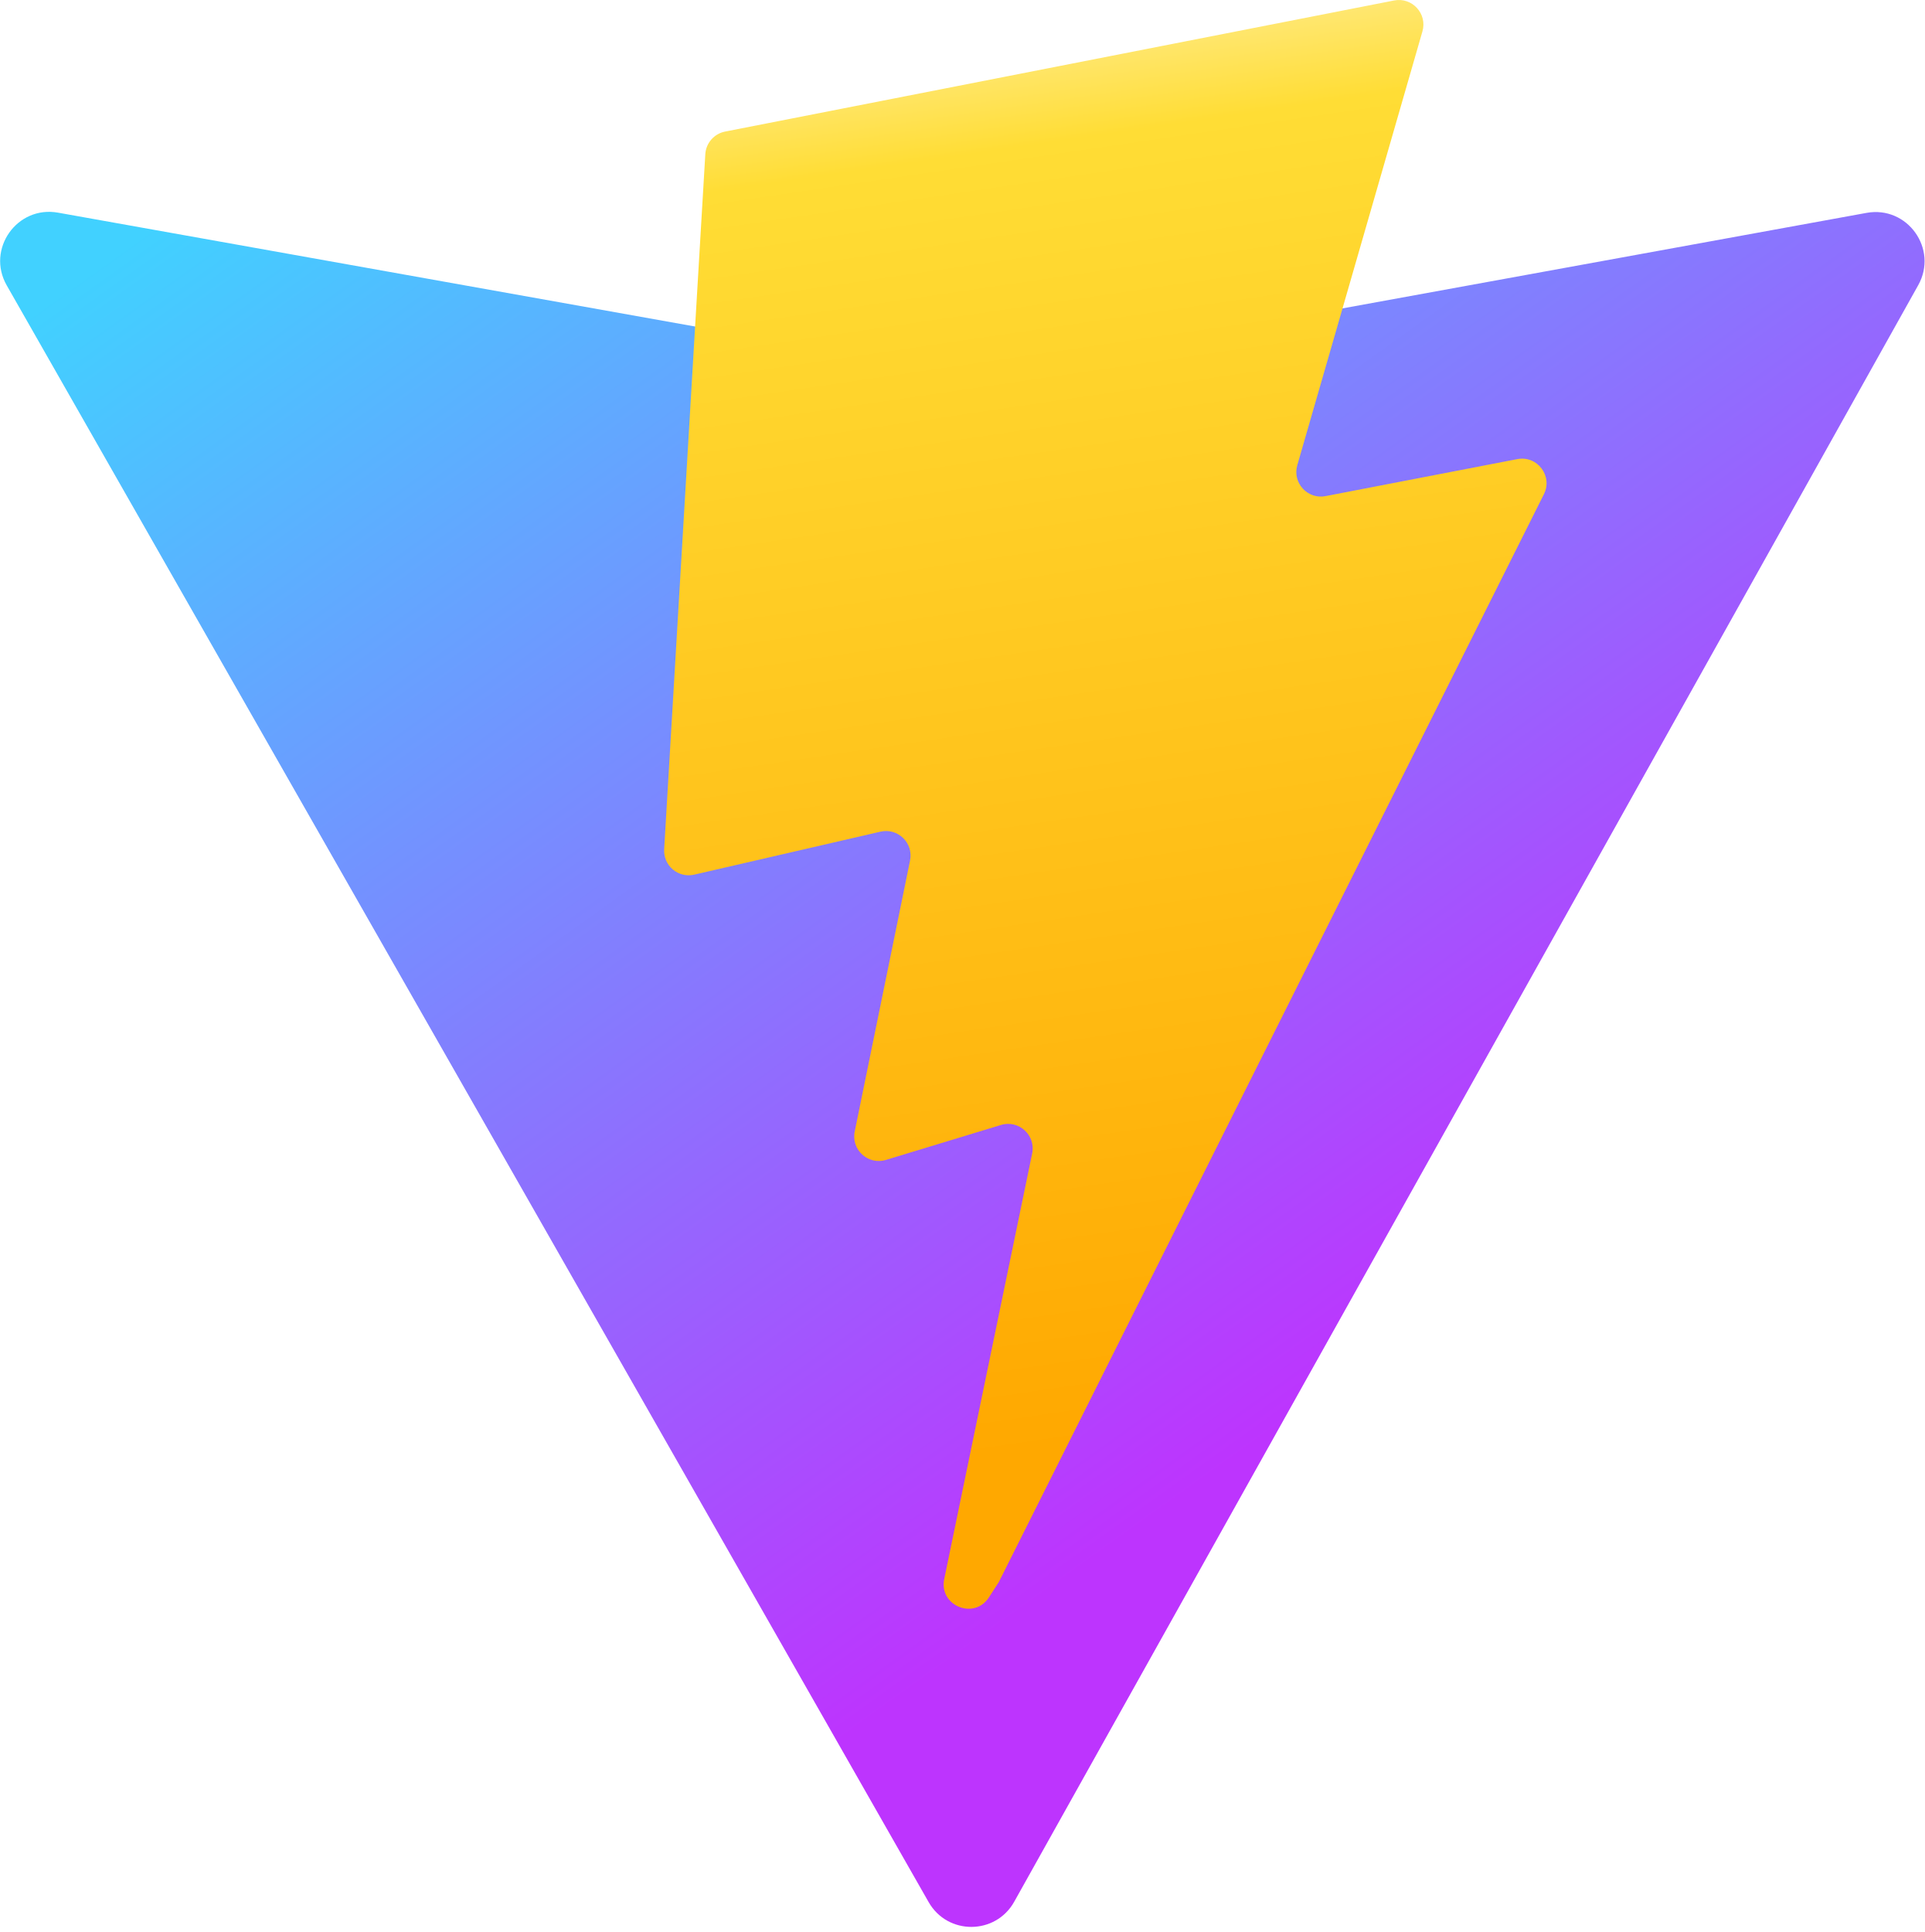
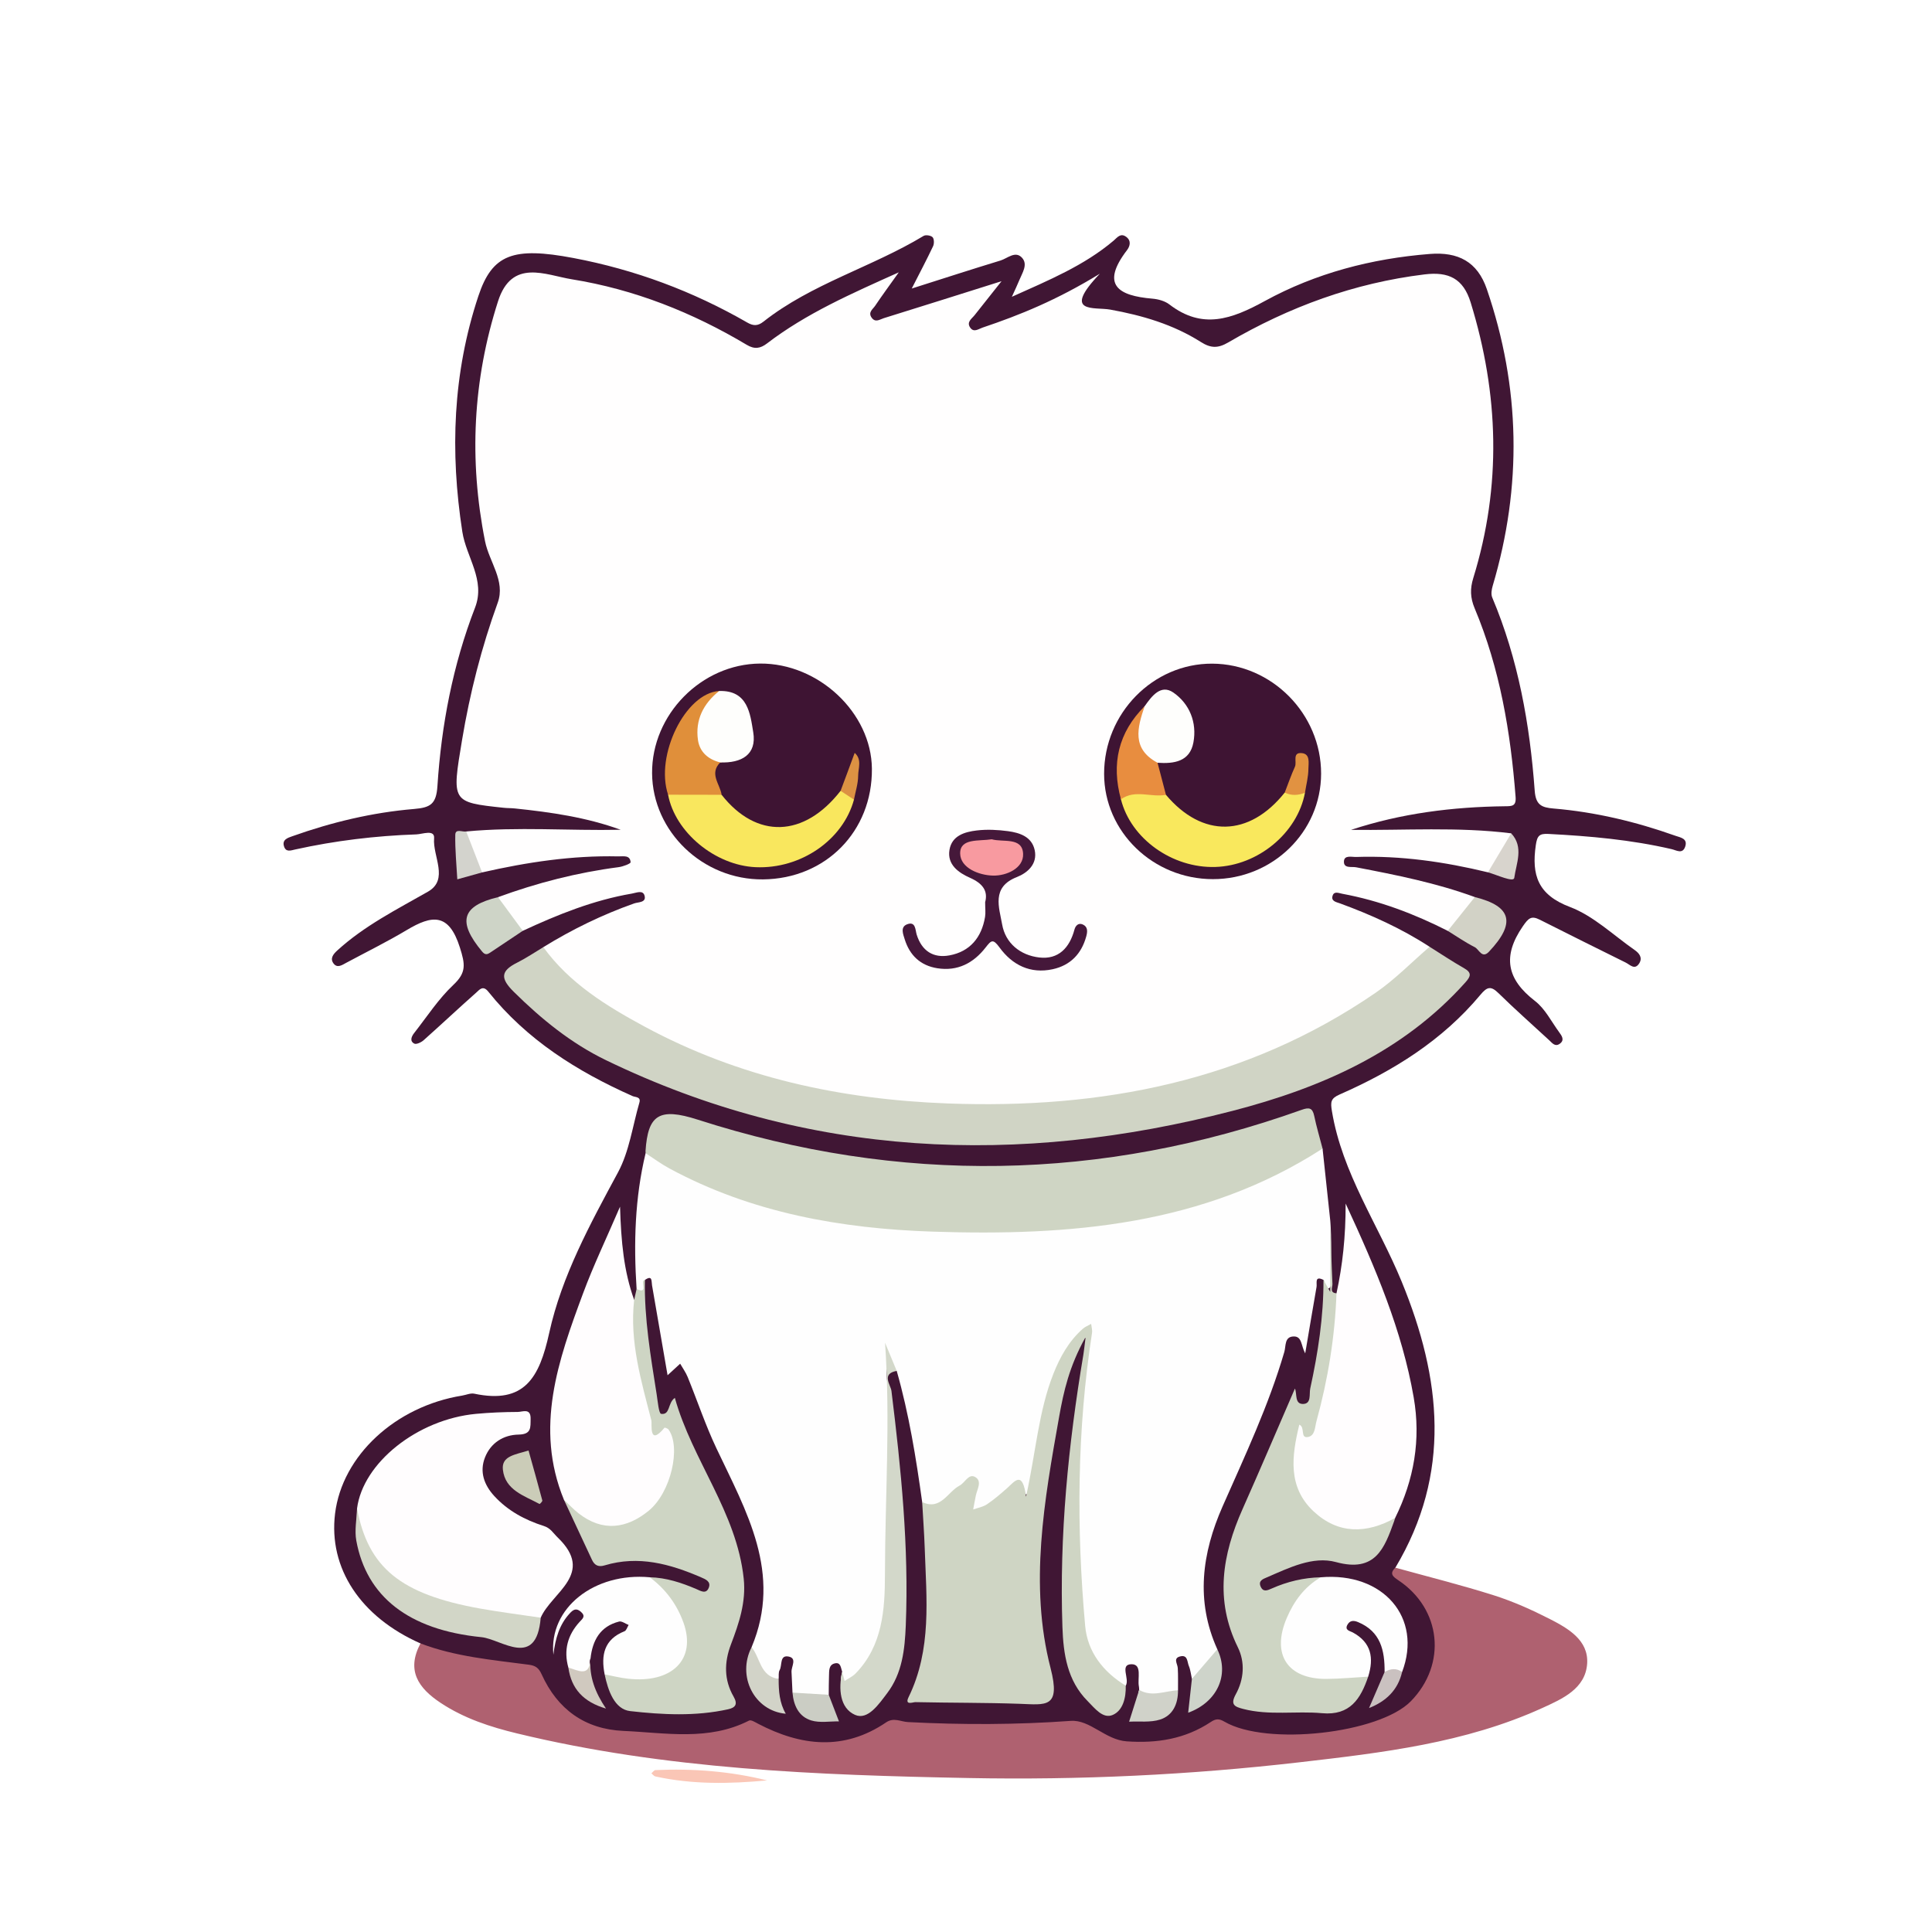
- <svg xmlns="http://www.w3.org/2000/svg" aria-hidden="true" role="img" class="iconify iconify--logos" width="31.88" height="32" preserveAspectRatio="xMidYMid meet" viewBox="0 0 256 257">
+ <svg xmlns="http://www.w3.org/2000/svg" width="2100" height="2100" viewBox="0 0 2100 2100">
  <defs>
-     <linearGradient id="IconifyId1813088fe1fbc01fb466" x1="-.828%" x2="57.636%" y1="7.652%" y2="78.411%">
-       <stop offset="0%" stop-color="#41D1FF" />
-       <stop offset="100%" stop-color="#BD34FE" />
-     </linearGradient>
-     <linearGradient id="IconifyId1813088fe1fbc01fb467" x1="43.376%" x2="50.316%" y1="2.242%" y2="89.03%">
-       <stop offset="0%" stop-color="#FFEA83" />
-       <stop offset="8.333%" stop-color="#FFDD35" />
-       <stop offset="100%" stop-color="#FFA800" />
-     </linearGradient>
+     <radialGradient id="radial-pattern-0" gradientUnits="userSpaceOnUse" cx="0" cy="0" fx="0" fy="0" r="1050" gradientTransform="matrix(1, 0, 0, 1, 1050, 1050)">
+       <stop offset="0" stop-color="rgb(100%, 100%, 100%)" stop-opacity="1" />
+       <stop offset="0.5" stop-color="rgb(100%, 100%, 100%)" stop-opacity="1" />
+       <stop offset="0.562" stop-color="rgb(100%, 100%, 100%)" stop-opacity="1" />
+       <stop offset="0.59" stop-color="rgb(99.989%, 99.873%, 99.942%)" stop-opacity="1" />
+       <stop offset="0.602" stop-color="rgb(99.976%, 99.678%, 99.854%)" stop-opacity="1" />
+       <stop offset="1" stop-color="rgb(99.969%, 99.608%, 99.823%)" stop-opacity="1" />
+     </radialGradient>
  </defs>
-   <path fill="url(#IconifyId1813088fe1fbc01fb466)" d="M255.153 37.938L134.897 252.976c-2.483 4.44-8.862 4.466-11.382.048L.875 37.958c-2.746-4.814 1.371-10.646 6.827-9.67l120.385 21.517a6.537 6.537 0 0 0 2.322-.004l117.867-21.483c5.438-.991 9.574 4.796 6.877 9.62Z" />
-   <path fill="url(#IconifyId1813088fe1fbc01fb467)" d="M185.432.063L96.44 17.501a3.268 3.268 0 0 0-2.634 3.014l-5.474 92.456a3.268 3.268 0 0 0 3.997 3.378l24.777-5.718c2.318-.535 4.413 1.507 3.936 3.838l-7.361 36.047c-.495 2.426 1.782 4.5 4.151 3.78l15.304-4.649c2.372-.72 4.652 1.36 4.15 3.788l-11.698 56.621c-.732 3.542 3.979 5.473 5.943 2.437l1.313-2.028l72.516-144.72c1.215-2.423-.88-5.186-3.54-4.672l-25.505 4.922c-2.396.462-4.435-1.77-3.759-4.114l16.646-57.705c.677-2.35-1.37-4.583-3.769-4.113Z" />
+   <path fill-rule="nonzero" fill="rgb(25.214%, 8.606%, 20.486%)" fill-opacity="1" d="M 457.051 1786.328 C 391.789 1757.5 356.895 1704.449 364.207 1645.172 C 371.965 1582.301 429.652 1528.719 502.238 1516.961 C 506.684 1516.238 511.41 1514.02 515.504 1514.879 C 570.277 1526.422 586.309 1497.398 596.969 1448.84 C 610.566 1386.91 641.469 1330.441 671.734 1274.32 C 684.039 1251.5 687.574 1223.949 694.98 1198.52 C 696.895 1191.949 690.633 1192.762 687.578 1191.398 C 627.266 1164.609 572.508 1130.109 530.734 1077.852 C 524.91 1070.57 521.098 1075.859 517.855 1078.73 C 498.523 1095.84 479.715 1113.539 460.434 1130.711 C 457.84 1133.02 452.512 1135.5 450.289 1134.352 C 444.949 1131.578 447.406 1126.398 450.219 1122.809 C 464.109 1105.09 476.574 1085.789 492.809 1070.512 C 507.121 1057.031 505.625 1048.102 499.875 1029.891 C 487.875 991.898 469.41 994.609 442.148 1010.91 C 420.801 1023.672 398.414 1034.691 376.473 1046.461 C 371.824 1048.949 366.469 1052.871 362.328 1046.961 C 358.582 1041.621 362.344 1037.012 366.57 1033.16 C 395.922 1006.352 430.953 988.711 465.164 969.199 C 488.289 956.012 470.199 930.762 471.836 911.238 C 472.676 901.219 459.105 906.73 452.508 906.949 C 408.215 908.469 364.309 913.762 320.992 923.32 C 316.016 924.422 310.824 926.602 308.715 919.961 C 306.387 912.66 312.77 910.719 317.527 909.02 C 360.469 893.73 404.668 883.129 450.012 879.328 C 467.812 877.828 474.191 874.16 475.473 854.41 C 479.777 788 492.211 722.879 516.371 660.43 C 527.961 630.469 506.801 605.59 502.539 578.059 C 489.059 491.012 492.133 405.621 519.957 321.82 C 535.039 276.398 557.688 268.039 623.191 280.43 C 690.191 293.102 753.156 316.551 812.188 350.559 C 818.75 354.34 823.621 354.512 829.824 349.621 C 882.293 308.27 947.477 290.52 1003.898 256.422 C 1006.219 255.02 1011.82 255.891 1013.672 257.828 C 1015.43 259.68 1015.52 264.879 1014.23 267.609 C 1007.301 282.262 999.707 296.59 991.027 313.621 C 1024.629 302.949 1055.961 292.762 1087.469 283.18 C 1095.121 280.859 1103.781 272.059 1111.07 280.371 C 1117.488 287.691 1111.121 296.648 1107.969 304.48 C 1105.859 309.711 1103.371 314.789 1099.852 322.609 C 1139.98 304.551 1178.34 288.781 1210.559 261.48 C 1214.281 258.328 1217.961 252.762 1224.25 257.52 C 1230.141 261.969 1227.922 268.09 1225.039 271.852 C 1196.172 309.59 1215.211 321.488 1252.59 324.629 C 1258.93 325.16 1266.141 327.129 1271.051 330.898 C 1307.02 358.539 1338.75 346.941 1374.84 327.172 C 1430.07 296.93 1490.871 281.012 1554.211 276.031 C 1584.84 273.609 1605.879 284.371 1616.109 314.23 C 1652.699 421.051 1654.609 528.5 1622.52 636.691 C 1621.328 640.691 1620.48 645.859 1621.988 649.422 C 1650.328 716.609 1662.879 787.352 1668.16 859.461 C 1669.289 874.949 1675.609 877.738 1688.66 878.828 C 1734.129 882.629 1778.23 893.211 1821.18 908.469 C 1826.391 910.328 1834.801 911.309 1831.711 920.328 C 1828.828 928.738 1822.121 924.172 1817.07 923 C 1772.961 912.75 1728.121 908.781 1683.031 906.449 C 1673.191 905.941 1670.84 908.398 1669.34 918.73 C 1664.609 951.301 1671.648 972.672 1706.449 985.84 C 1732.109 995.559 1753.57 1016.441 1776.738 1032.578 C 1781.629 1035.988 1785.738 1040.879 1781.75 1047.16 C 1776.859 1054.859 1771.719 1048.57 1767.09 1046.281 C 1735.93 1030.879 1704.82 1015.379 1673.781 999.73 C 1664.512 995.059 1661.48 997.789 1655.238 1006.859 C 1632.859 1039.352 1637.73 1064.359 1668.488 1088.039 C 1679.449 1096.469 1686.238 1110.359 1694.711 1121.922 C 1697.57 1125.828 1701.078 1130.57 1695.25 1134.621 C 1690.23 1138.109 1687.121 1133.648 1683.82 1130.602 C 1665.469 1113.621 1646.68 1097.09 1628.859 1079.578 C 1620.551 1071.43 1616.48 1072.488 1609.16 1081.281 C 1567.828 1130.891 1514.449 1164.059 1456.078 1189.68 C 1446.32 1193.969 1446.129 1197.91 1447.73 1207.672 C 1458.84 1275.328 1498.199 1331.34 1523.539 1393.039 C 1566.852 1498.488 1577.84 1601.609 1516.719 1703.988 C 1515.781 1708.988 1518.898 1711.539 1522.609 1713.66 C 1534.641 1720.539 1543.191 1730.91 1551.18 1741.898 C 1573.66 1772.801 1566.32 1821.648 1541.461 1848.961 C 1518.34 1874.34 1490.648 1887.059 1455.801 1887.699 C 1433.738 1888.102 1411.602 1889.879 1389.488 1889.309 C 1370.23 1888.809 1350.879 1887.262 1333.059 1878.98 C 1325.391 1875.41 1319.461 1876.91 1312.41 1880.77 C 1276.129 1900.609 1238.16 1905.102 1198.539 1891.879 C 1195.801 1890.969 1192.75 1890.25 1190.691 1888.461 C 1170.891 1871.301 1147.949 1877.68 1125.32 1878.641 C 1085.602 1880.328 1045.789 1881.27 1006.078 1878 C 995.461 1877.129 984.758 1877.672 974.195 1875.75 C 969.484 1874.891 965.469 1877.699 961.645 1880.059 C 919.824 1905.93 876.723 1904.031 833.586 1884.66 C 821.906 1879.422 811.812 1876.672 800.059 1882.879 C 790.383 1887.988 779.203 1888.219 768.82 1888.648 C 733.219 1890.102 697.57 1891.109 662.102 1885.191 C 627.254 1879.359 603.578 1858.379 586.867 1829.238 C 580.883 1818.801 573.719 1814.359 562.957 1813.422 C 535.969 1811.059 509.348 1806.398 482.941 1800.512 C 473.062 1798.309 462.547 1796.762 457.051 1786.328 " />
+   <path fill-rule="nonzero" fill="rgb(68.759%, 38.231%, 43.993%)" fill-opacity="1" d="M 457.051 1786.328 C 494.949 1800.762 535.043 1804.23 574.738 1809.461 C 582.188 1810.441 585.629 1813.039 588.781 1820 C 606.023 1858.051 635.863 1879.578 677.691 1881.43 C 723.516 1883.441 770.188 1892.648 814.211 1870.18 C 816.352 1869.078 820.891 1872 824.012 1873.629 C 870.707 1898 917.258 1903.328 963.215 1872.129 C 971.523 1866.488 979.031 1871.41 986.867 1871.82 C 1045.898 1874.891 1104.77 1874.781 1163.871 1870.52 C 1184.77 1869.012 1201.398 1891.121 1224.602 1892.762 C 1257.629 1895.09 1288.25 1890.18 1315.988 1871.781 C 1321.57 1868.07 1324.98 1867.91 1330.98 1871.41 C 1376.641 1898.059 1499.281 1884.27 1533.57 1849.129 C 1572.91 1808.828 1566.77 1748.789 1519.879 1717.641 C 1513.762 1713.578 1510.07 1710.352 1516.719 1703.988 C 1552.469 1713.898 1588.52 1722.859 1623.852 1734.078 C 1644.801 1740.738 1665.172 1749.871 1684.781 1759.898 C 1704.621 1770.039 1726.648 1782.891 1725.191 1807.93 C 1723.578 1835.52 1698.199 1846.621 1676.301 1856.578 C 1592.609 1894.66 1502.328 1905.172 1412.512 1915.531 C 1293.23 1929.289 1173.211 1934.961 1053.262 1932.648 C 888.363 1929.461 723.414 1923.262 561.949 1884.129 C 532.859 1877.09 504.473 1867.852 479.031 1851 C 454.648 1834.859 441.426 1815.699 457.051 1786.328 " />
+   <path fill-rule="nonzero" fill="rgb(97.855%, 77.78%, 71.336%)" fill-opacity="1" d="M 833.805 1935.219 C 793.105 1939.039 752.527 1939.781 712.348 1930.91 C 710.738 1930.559 709.465 1928.68 708.035 1927.52 C 709.504 1926.301 710.93 1924.078 712.449 1924.012 C 753.34 1922.18 793.82 1925.301 833.805 1935.219 " />
+   <path fill-rule="nonzero" fill="rgb(99.916%, 99.466%, 99.512%)" fill-opacity="1" d="M 1617.32 948.172 C 1570.238 936.75 1522.621 929.891 1474.059 931.48 C 1469.27 931.629 1461.199 929.211 1460.809 936.172 C 1460.352 944.301 1469.109 941.75 1474.039 942.699 C 1517.672 951.07 1561.199 959.73 1603.07 975.078 C 1604.609 977.41 1604.301 979.988 1602.961 981.98 C 1596.641 991.391 1589.922 1000.512 1582.309 1008.922 C 1580.121 1011.328 1577.219 1012.949 1573.641 1011.789 C 1537.238 993.32 1499.398 978.969 1459.121 971.512 C 1455.039 970.762 1450.281 968.379 1448.531 973.469 C 1446.398 979.68 1452.762 980.559 1456.551 981.949 C 1490.57 994.43 1523.441 1009.25 1553.891 1029.102 C 1555.379 1033.73 1552.891 1036.75 1549.93 1039.898 C 1523.281 1068.301 1491.809 1090.449 1458.488 1110.078 C 1374.82 1159.398 1283.352 1185.559 1187.949 1198.711 C 1141.711 1205.078 1094.988 1208.559 1048.219 1206.699 C 960.254 1203.211 873.531 1191.539 790.137 1161.84 C 727.145 1139.398 668.102 1109.422 616.566 1066.078 C 608.086 1058.941 600.438 1050.871 592.988 1042.66 C 589.578 1038.898 586.836 1034.73 590.574 1029.52 C 621.871 1010.219 654.723 994.191 689.441 981.941 C 693.711 980.43 702.566 981.191 700.66 973.738 C 698.945 967.02 691.902 970.422 686.828 971.289 C 645.129 978.43 606.324 994.051 568.238 1011.762 C 554.027 1003.422 543.961 992.031 541.312 975.18 C 583.848 959.578 627.465 948.41 672.441 942.559 C 677.148 941.941 685.531 938.77 685.434 937.219 C 684.914 929.031 677.305 930.98 672.082 930.859 C 621.926 929.711 572.746 937.191 524.012 948.281 C 510.73 939.809 501.293 915.461 506.754 903.77 C 562.578 898.48 618.488 903.09 674.605 901.91 C 637.387 888.34 598.695 882.828 559.719 878.762 C 555.641 878.328 551.508 878.461 547.434 878.02 C 490.598 871.93 490.973 871.98 502.246 804.27 C 510.73 753.34 523.375 703.699 541.016 655.078 C 549.613 631.379 531.684 610.699 527.227 588.32 C 509.637 499.98 513.902 413.238 541.324 327.52 C 556.312 280.66 592.949 298.969 621.559 303.578 C 689.332 314.488 752.645 339.57 811.668 374.809 C 820.172 379.891 826.449 378.859 833.758 373.27 C 876.43 340.621 925.191 319.281 976.941 296.02 C 966.992 310.012 958.828 321.059 951.18 332.461 C 948.742 336.09 943.32 339.379 947.379 345.199 C 951.492 351.09 956.371 347.16 960.586 345.852 C 1001.699 333.102 1042.738 320.102 1088.629 305.648 C 1077.07 320.238 1068.23 331.422 1059.359 342.57 C 1056.172 346.57 1050.34 350.02 1054.578 356.121 C 1058.52 361.77 1063.57 357.578 1067.898 356.121 C 1108.691 342.379 1148.48 326.289 1195.5 297.512 C 1153.461 341.488 1189.75 333.449 1206.75 336.52 C 1241.621 342.801 1275.238 352.672 1305.27 371.73 C 1316.121 378.629 1323.949 378.691 1335.012 372.23 C 1401.199 333.559 1471.828 307.621 1548.422 298.262 C 1574.512 295.07 1590.5 302.691 1598.512 328.66 C 1629.262 428.352 1632.309 528.16 1601.391 628.301 C 1597.828 639.82 1598.051 649.68 1602.879 661.191 C 1630.391 726.73 1641.961 795.859 1647.391 866.32 C 1648.172 876.488 1643.281 876.27 1635.988 876.359 C 1579.07 877.039 1523.07 884.012 1468.531 902.02 C 1526.672 902.719 1584.781 898.551 1642.609 905.801 C 1643.23 921.539 1629.449 944.621 1617.32 948.172 " />
+   <path fill-rule="nonzero" fill="rgb(99.529%, 99.608%, 99.535%)" fill-opacity="1" d="M 1438.57 1391.211 C 1428.602 1386.238 1431.738 1394.801 1431.039 1398.77 C 1426.961 1422.012 1423.09 1445.27 1418.711 1471.059 C 1414.039 1462.559 1415.391 1452.551 1406.25 1452.672 C 1395.961 1452.809 1397.891 1463.039 1396 1469.488 C 1379.012 1527.609 1353.27 1582.191 1328.91 1637.379 C 1306.52 1688.129 1299.352 1739.988 1323.18 1792.711 C 1321.52 1803.621 1316.57 1812.789 1308.41 1820.18 C 1304.801 1823.441 1301.262 1827.25 1295.551 1824.84 C 1294.488 1820.121 1294.051 1815.141 1292.199 1810.762 C 1290.398 1806.512 1291.121 1798.609 1283.199 1800.352 C 1274.691 1802.219 1279.891 1808.301 1280.18 1813.051 C 1280.68 1821.109 1280.398 1829.211 1280.449 1837.289 C 1269.73 1849.59 1255.371 1844.898 1242.238 1845.012 C 1238.578 1845.039 1236.191 1841.262 1238.23 1836.852 C 1238.141 1835.621 1238.199 1834.371 1237.949 1833.191 C 1236.129 1824.43 1241.859 1808.789 1229.82 1808.949 C 1216.73 1809.109 1228.148 1824.73 1223.648 1832.301 C 1217.219 1835.309 1212.621 1831.641 1208.18 1827.91 C 1186.672 1809.852 1174.531 1786.41 1172.012 1758.828 C 1166.07 1693.719 1168.43 1628.379 1170.102 1563.199 C 1170.891 1532.398 1174.43 1501.352 1181.109 1470.969 C 1181.289 1470.172 1181.641 1469.359 1181.602 1468.559 C 1181.328 1463.41 1184.34 1456.02 1179.16 1453.809 C 1173.52 1451.41 1170.949 1458.609 1167.922 1462.781 C 1149.051 1488.73 1141.461 1518.871 1135.379 1549.609 C 1131.559 1568.922 1128.199 1588.301 1125.27 1607.75 C 1124.711 1611.461 1123.66 1615.02 1122.148 1618.34 C 1119.738 1623.609 1115.48 1626.551 1110.52 1622.02 C 1104.32 1616.359 1100.41 1619.68 1096 1623.988 C 1088.34 1631.48 1080.031 1638.109 1070.379 1642.898 C 1065.809 1645.172 1061.02 1646.891 1056.461 1643.391 C 1051.852 1639.852 1052.551 1634.77 1053.539 1629.801 C 1053.781 1628.59 1054.141 1627.422 1054.398 1626.219 C 1055.18 1622.77 1058.148 1618.48 1054.461 1616.051 C 1050.57 1613.48 1048.121 1618.25 1045.41 1620.41 C 1037.711 1626.559 1030.031 1632.711 1021.48 1637.648 C 1013.52 1642.262 1006.66 1642.309 1002.359 1632.68 C 995.711 1584.66 988.004 1536.852 974.699 1490.129 C 971.555 1487.578 967.676 1485.789 966.066 1481.699 C 961.738 1490.871 964.633 1500.352 965.207 1509.57 C 965.816 1519.328 965.473 1529.262 967.531 1538.852 C 971.031 1555.141 968.316 1571.379 968.125 1587.66 C 967.707 1623.281 968.004 1658.91 967.988 1694.531 C 967.977 1717.871 966.195 1741.102 962.711 1764.129 C 959.586 1784.762 950.848 1803.148 937.453 1819.219 C 935.355 1821.738 932.996 1824.031 930.473 1826.129 C 926.59 1829.352 921.855 1832.781 917.188 1830.25 C 911.977 1827.43 914.648 1821.719 915.434 1817.09 C 913.844 1812.871 913.973 1806.18 906.977 1808.129 C 900.695 1809.879 901.297 1816.25 901.094 1821.422 C 900.82 1828.32 900.883 1835.238 900.801 1842.16 C 887.375 1846.27 874.059 1848.539 861.402 1839.801 C 861.043 1832.262 860.652 1824.73 860.34 1817.191 C 860.098 1811.379 866.523 1802.59 857.383 1800.648 C 847.141 1798.469 850.422 1810.109 847.41 1815.359 C 845.953 1817.898 846.652 1821.68 846.375 1824.891 C 834.668 1829.012 819.086 1816.109 817.965 1801.039 C 817.699 1797.48 818.48 1793.852 816.949 1790.41 C 850.719 1709.969 811.117 1642.77 778.586 1573.949 C 766.754 1548.93 757.949 1522.48 747.488 1496.801 C 745.41 1491.691 742.066 1487.102 739.309 1482.281 C 735.367 1485.898 731.426 1489.512 725.621 1494.84 C 719.883 1461.699 714.262 1429.422 708.738 1397.129 C 707.949 1392.52 709.387 1385.559 700.984 1391.25 C 699.461 1394.281 700.285 1397.531 700.094 1400.68 C 699.93 1403.422 700.461 1406.77 696.48 1407.012 C 692.465 1407.238 693.047 1403.379 691.953 1401.059 C 688.672 1351.422 690.039 1302.102 701.746 1253.449 C 706.637 1250.828 710.488 1253.789 714.273 1256.039 C 779.168 1294.719 850.461 1313.398 924.398 1324.73 C 987.082 1334.328 1050.129 1336.07 1113.16 1333.641 C 1180 1331.059 1245.781 1320.031 1310.211 1301.148 C 1350.641 1289.301 1389.031 1273.531 1424.18 1250.16 C 1428.219 1247.469 1432.52 1244.359 1437.57 1248.449 C 1440.352 1274.469 1443.129 1300.488 1445.91 1326.512 C 1447.762 1347.809 1446.25 1369.148 1446.672 1390.469 C 1446.75 1394.43 1447.801 1400.398 1442.711 1400.719 C 1436.43 1401.109 1440.949 1394.09 1438.57 1391.211 " />
+   <path fill-rule="nonzero" fill="rgb(81.422%, 82.965%, 77.19%)" fill-opacity="1" d="M 590.574 1029.52 C 619.004 1068.809 659.223 1093.488 700.629 1115.852 C 803.281 1171.281 914.145 1195.059 1030.051 1199.41 C 1197.199 1205.672 1354.809 1175.449 1495.129 1079.16 C 1516.23 1064.68 1534.379 1045.891 1553.891 1029.102 C 1566.328 1036.891 1578.551 1045.07 1591.289 1052.328 C 1599.961 1057.281 1598.762 1061.191 1592.828 1067.809 C 1524.719 1143.949 1435.191 1182.719 1339.66 1207.48 C 1106.781 1267.859 878.543 1258.762 658.777 1152.422 C 620.84 1134.07 588.594 1107.809 558.555 1078.16 C 543.641 1063.449 544.059 1055.371 562.211 1046.301 C 572.012 1041.398 581.141 1035.16 590.574 1029.52 " />
+   <path fill-rule="nonzero" fill="rgb(81.352%, 83.507%, 77.026%)" fill-opacity="1" d="M 1437.57 1248.449 C 1307.941 1332.141 1162.262 1343.57 1014.289 1338.75 C 914.691 1335.512 816.98 1318.398 727.555 1270.012 C 718.59 1265.16 710.332 1259 701.746 1253.449 C 701.715 1252.641 701.605 1251.82 701.66 1251.012 C 704.316 1212.199 715.945 1203.34 758.504 1217.039 C 977.703 1287.59 1197.301 1284.059 1414.84 1206.34 C 1422.738 1203.52 1426.621 1203.949 1428.488 1212.922 C 1430.98 1224.871 1434.5 1236.609 1437.57 1248.449 " />
+   <path fill-rule="nonzero" fill="rgb(81.352%, 83.507%, 77.026%)" fill-opacity="1" d="M 1002.359 1632.68 C 1022.691 1642.16 1029.949 1621.551 1043.121 1614.699 C 1048.922 1611.691 1052.859 1601.371 1059.988 1605.449 C 1067.828 1609.93 1062.121 1618.691 1060.672 1625.641 C 1059.621 1630.66 1058.75 1635.719 1057.809 1640.75 C 1062.859 1638.93 1068.512 1638 1072.82 1635.09 C 1080.59 1629.852 1087.789 1623.68 1094.801 1617.422 C 1103.09 1610.02 1111.539 1597.84 1115.25 1626.871 C 1125.969 1578.219 1128.84 1534.219 1144.961 1493.34 C 1152.25 1474.859 1161.828 1457.73 1176.93 1444.352 C 1179.512 1442.059 1182.961 1440.77 1186.012 1439.02 C 1186.371 1442.289 1187.461 1445.66 1186.98 1448.801 C 1170.621 1554.68 1169.969 1661.02 1179.539 1767.41 C 1182.09 1795.699 1199.16 1817.301 1223.648 1832.301 C 1223.988 1845.281 1220.648 1859.289 1209.461 1864.078 C 1198.801 1868.641 1189.898 1856.75 1182.23 1849.031 C 1160.02 1826.719 1155.82 1797.859 1154.809 1768.449 C 1151.371 1668.91 1161.172 1570.328 1177.602 1472.281 C 1178.199 1468.691 1178.539 1465.059 1180.051 1453.199 C 1162.191 1485.16 1156.109 1512.59 1151.219 1540.059 C 1135.102 1630.68 1118.57 1722.871 1141.898 1813.07 C 1153.309 1857.199 1136.629 1852.949 1108.211 1851.961 C 1070.48 1850.648 1032.699 1850.969 994.945 1850.141 C 992.59 1850.078 982.977 1854.148 987.602 1844.691 C 1012.961 1792.828 1006.988 1737.691 1005.141 1682.98 C 1004.57 1666.199 1003.301 1649.449 1002.359 1632.68 " />
+   <path fill-rule="nonzero" fill="rgb(99.881%, 99.393%, 99.731%)" fill-opacity="1" d="M 388.09 1639.648 C 394.492 1590.051 453.695 1542.762 517.379 1536.801 C 532.473 1535.391 547.68 1534.781 562.84 1534.719 C 568.035 1534.699 577.012 1530.121 576.75 1542.25 C 576.551 1551.5 577.863 1559.102 563.637 1559.34 C 547.301 1559.621 533.398 1568.262 527.145 1584.199 C 521.023 1599.809 526.227 1614.078 537.215 1626.07 C 551.961 1642.16 570.664 1652.211 591.145 1658.691 C 598.48 1661.012 601.359 1666.512 606.195 1671.172 C 647.234 1710.691 599.777 1730.672 587.73 1758.359 C 584.961 1761.391 581.422 1761.809 577.582 1761.5 C 529.914 1757.66 483.094 1749.91 440.188 1727.449 C 417.559 1715.602 398.965 1699.102 390.926 1673.5 C 387.453 1662.449 387.848 1651.031 388.09 1639.648 " />
+   <path fill-rule="nonzero" fill="rgb(80.934%, 83.583%, 77%)" fill-opacity="1" d="M 1438.57 1391.211 C 1439.891 1393.551 1441.199 1395.891 1445.91 1404.27 C 1445.91 1374.289 1445.91 1350.398 1445.91 1326.512 C 1446.648 1349.551 1447.23 1372.59 1448.328 1395.609 C 1448.488 1399.059 1444.84 1405.23 1452.711 1405.738 C 1459.551 1409.641 1458.281 1416.352 1457.75 1422.219 C 1453.961 1464.262 1447.949 1505.93 1436.359 1546.648 C 1433.559 1556.488 1430.898 1566 1417.941 1566.012 C 1414.672 1566.012 1414.25 1568.469 1413.719 1571 C 1405.898 1608.34 1421.328 1650.898 1473.16 1656.531 C 1482.75 1657.578 1491.75 1654.488 1500.531 1650.738 C 1505.641 1648.559 1510.91 1644.98 1516.48 1649.922 C 1516.121 1651.078 1515.82 1652.238 1515.41 1653.371 C 1504.809 1682.852 1495.148 1709.648 1452.211 1697.93 C 1427.059 1691.059 1400.969 1704.238 1376.809 1714.629 C 1372.879 1716.32 1367.59 1718.129 1370.172 1724.309 C 1372.922 1730.859 1377.52 1728.77 1382.371 1726.621 C 1399.309 1719.109 1417.039 1714.852 1435.621 1714.449 C 1437.09 1720.102 1432.828 1722.309 1429.41 1725.238 C 1413.961 1738.488 1404.051 1755.172 1399.719 1775.012 C 1394.281 1799.922 1407.012 1817.512 1432.328 1819.23 C 1445.359 1820.121 1458.539 1820.648 1471.59 1818.281 C 1477.328 1817.238 1483.129 1816.691 1487.148 1822.449 C 1479.012 1846.441 1467.48 1864.961 1437.07 1862.172 C 1408.609 1859.559 1379.66 1864.91 1351.34 1857.551 C 1342.109 1855.148 1336.93 1853.078 1343.262 1841.551 C 1352.09 1825.469 1353.578 1806.988 1345.461 1790.48 C 1320.25 1739.172 1328.57 1689.781 1350.609 1640.289 C 1369.961 1596.809 1388.57 1553 1407.52 1509.32 C 1410.039 1514.91 1406.988 1526.078 1416.238 1526.039 C 1425.75 1525.988 1422.852 1515.328 1424.18 1509.219 C 1432.648 1470.352 1438.699 1431.148 1438.57 1391.211 " />
+   <path fill-rule="nonzero" fill="rgb(80.934%, 83.583%, 77%)" fill-opacity="1" d="M 691.953 1401.059 C 705.727 1407.699 694.746 1391.551 700.984 1391.25 C 700.191 1433.238 707.281 1474.43 713.781 1515.672 C 714.957 1523.121 716.051 1536.441 718.621 1536.801 C 728.734 1538.219 725.555 1525.039 733.531 1519.391 C 752.527 1587.449 800.719 1643.578 808.383 1715.852 C 811.09 1741.398 803.25 1764.43 794.52 1787.379 C 787.078 1806.949 786.906 1825.922 797.387 1844.141 C 802.211 1852.531 799.328 1856.16 791.375 1857.922 C 756.078 1865.73 720.059 1863.859 684.973 1859.891 C 667.902 1857.961 660.84 1837.441 657.219 1819.969 C 663.406 1814.41 670.641 1817.051 677.18 1818.23 C 686.199 1819.871 695.18 1819.98 704.133 1819.352 C 731.465 1817.449 746.184 1796.879 738.801 1770.352 C 734.23 1753.922 725.766 1739.469 713.238 1727.539 C 709.578 1724.051 704.164 1721.129 706.242 1714.422 C 724.117 1714.84 740.68 1720.301 756.93 1727.25 C 761.43 1729.172 767.512 1733.211 770.418 1725.781 C 773.078 1718.969 766.738 1716.52 761.977 1714.461 C 728.355 1699.941 694.023 1690.398 657.25 1701.488 C 650.582 1703.512 646.305 1701.59 643.449 1695.449 C 633.324 1673.691 623.148 1651.961 612.988 1630.219 C 619.109 1626.352 623.289 1630.211 626.621 1634.352 C 653.422 1667.609 701.691 1650.391 718.363 1617.719 C 725.473 1603.781 726.562 1588.738 725.203 1573.398 C 724.719 1567.949 722.773 1564.23 716.531 1563.488 C 709.023 1562.621 705.445 1557.23 703.598 1550.43 C 694.371 1516.488 685.441 1482.48 683.664 1447.109 C 683.316 1440.148 680.824 1433.48 681.441 1426.41 C 681.945 1420.602 682.027 1414.691 689.316 1412.898 C 690.195 1408.949 691.074 1405.012 691.953 1401.059 " />
+   <path fill-rule="nonzero" fill="rgb(99.881%, 99.393%, 99.731%)" fill-opacity="1" d="M 1516.48 1649.922 C 1485.379 1667.289 1454.59 1667.75 1427.91 1642.891 C 1399.488 1616.41 1403.98 1582.648 1412.289 1548.531 C 1418.941 1551.359 1413.012 1563.48 1421.551 1561.988 C 1429.59 1560.602 1429.141 1551.309 1430.941 1544.801 C 1443.48 1499.281 1450.988 1452.961 1452.711 1405.738 C 1459.328 1375.25 1462.699 1344.398 1462.648 1308.219 C 1495.41 1378.93 1523.98 1446.09 1536.629 1518.922 C 1544.602 1564.82 1537 1608.379 1516.48 1649.922 " />
+   <path fill-rule="nonzero" fill="rgb(99.881%, 99.393%, 99.731%)" fill-opacity="1" d="M 689.316 1412.898 C 684.156 1458.191 696.996 1501.02 708.023 1543.98 C 708.941 1547.551 704.844 1572.941 722.281 1551.871 C 722.578 1551.52 725.832 1552.672 726.684 1553.859 C 740.387 1572.859 729.426 1622.262 705.059 1642.148 C 681.18 1661.66 654.91 1665.34 628.836 1644.891 C 623.191 1640.461 618.254 1635.129 612.988 1630.219 C 580.801 1551.809 606.742 1478.57 633.77 1405.801 C 645.02 1375.5 659.066 1346.25 673.953 1311.602 C 675.113 1349.711 678.07 1381.988 689.316 1412.898 " />
+   <path fill-rule="nonzero" fill="rgb(99.529%, 99.608%, 99.535%)" fill-opacity="1" d="M 1487.148 1822.449 C 1472.031 1823.309 1456.93 1824.801 1441.809 1824.898 C 1399.281 1825.18 1381.789 1798.16 1398.629 1758.738 C 1406.512 1740.301 1417.898 1724.719 1435.621 1714.449 C 1503.559 1708.531 1546.43 1758.461 1524.02 1817.398 C 1517.68 1820.789 1511.328 1821 1504.988 1817.391 C 1505.219 1794.059 1500.738 1773.352 1476.078 1763.121 C 1470.988 1761.012 1467.16 1761.469 1464.609 1766.02 C 1461.238 1772.012 1467.48 1772.809 1470.43 1774.41 C 1490.75 1785.422 1493.488 1802.289 1487.148 1822.449 " />
+   <path fill-rule="nonzero" fill="rgb(99.529%, 99.608%, 99.535%)" fill-opacity="1" d="M 706.242 1714.422 C 723.395 1727.199 735.707 1743.66 742.91 1763.75 C 757.141 1803.449 730.816 1830.02 682.43 1824.691 C 673.953 1823.75 665.617 1821.578 657.219 1819.969 C 653.125 1799.16 656.52 1781.922 678.816 1773.09 C 680.883 1772.27 681.82 1768.609 683.281 1766.262 C 679.797 1764.93 675.859 1761.809 672.902 1762.559 C 652.336 1767.781 644.023 1783.031 641.852 1802.762 C 641.488 1803.5 641.195 1804.25 641.047 1805.031 C 639.992 1810.621 643.871 1818.262 636.219 1821.129 C 627.891 1824.25 622.711 1818.09 617.77 1812.559 C 612.492 1793.672 616.957 1777.172 630.066 1762.852 C 633.129 1759.512 636.949 1756.859 631.484 1752.02 C 626.254 1747.379 622.98 1749.672 619.25 1753.711 C 607.98 1765.922 603.641 1780.949 601.508 1798.609 C 596.469 1747.852 646.008 1708.922 706.242 1714.422 " />
+   <path fill-rule="nonzero" fill="rgb(82.858%, 84.589%, 79.141%)" fill-opacity="1" d="M 915.434 1817.09 C 916.301 1820.441 917.164 1823.789 918.031 1827.141 C 922.039 1824.461 926.672 1822.391 929.965 1819.012 C 959.422 1788.762 961.859 1749.422 961.906 1711.211 C 962.004 1627.91 967.918 1544.469 962.023 1459.551 C 966.25 1469.738 970.477 1479.93 974.699 1490.129 C 957.598 1493.078 968.168 1505.41 968.965 1511.852 C 979.414 1596.578 988.027 1681.379 984.539 1766.91 C 983.484 1792.781 980.719 1818.82 964.332 1840.391 C 955.348 1852.219 943.332 1870.16 929.359 1863.969 C 912.766 1856.621 911.246 1835.57 915.434 1817.09 " />
+   <path fill-rule="nonzero" fill="rgb(82.344%, 83.801%, 77.96%)" fill-opacity="1" d="M 388.09 1639.648 C 400.191 1703.98 435.324 1732.82 521.348 1748.328 C 543.363 1752.289 565.598 1755.051 587.73 1758.359 C 583.109 1814.691 544.934 1781.68 523.332 1779.531 C 443.648 1771.602 398.332 1734.961 387.289 1674.641 C 385.234 1663.398 387.707 1651.34 388.09 1639.648 " />
+   <path fill-rule="nonzero" fill="rgb(82.515%, 82.233%, 77.551%)" fill-opacity="1" d="M 1573.641 1011.789 C 1583.449 999.551 1593.262 987.32 1603.07 975.078 C 1643.102 985.012 1647.91 1003.32 1618.398 1034.512 C 1610.852 1042.488 1607.648 1031.871 1602.988 1029.52 C 1592.809 1024.391 1583.371 1017.789 1573.641 1011.789 " />
+   <path fill-rule="nonzero" fill="rgb(80.623%, 83.069%, 78.128%)" fill-opacity="1" d="M 541.312 975.18 C 550.285 987.371 559.262 999.57 568.238 1011.762 C 556.453 1019.621 544.648 1027.449 532.902 1035.371 C 529.469 1037.68 527.215 1038.141 523.941 1034.199 C 496.949 1001.68 501.848 984.691 541.312 975.18 " />
+   <path fill-rule="nonzero" fill="rgb(79.616%, 79.855%, 72.188%)" fill-opacity="1" d="M 574.492 1576.648 C 579.613 1594.98 584.703 1612.93 589.484 1630.969 C 589.75 1631.961 586.758 1634.941 586.473 1634.781 C 569.867 1625.801 549.027 1619.762 546.613 1597.469 C 545.004 1582.609 559.648 1581.238 574.492 1576.648 " />
+   <path fill-rule="nonzero" fill="rgb(82.465%, 82.613%, 78.58%)" fill-opacity="1" d="M 816.949 1790.41 C 826.539 1802.09 826.133 1822.301 846.375 1824.891 C 846.324 1837.98 847.207 1850.891 854.105 1862.762 C 819.906 1859.738 800.746 1822.012 816.949 1790.41 " />
+   <path fill-rule="nonzero" fill="rgb(80.65%, 83.081%, 79.34%)" fill-opacity="1" d="M 1295.551 1824.84 C 1304.762 1814.129 1313.969 1803.422 1323.18 1792.711 C 1336.66 1820.648 1322.871 1850.309 1291.5 1861.641 C 1292.828 1849.512 1294.191 1837.172 1295.551 1824.84 " />
+   <path fill-rule="nonzero" fill="rgb(81.465%, 82.269%, 78.784%)" fill-opacity="1" d="M 1238.23 1836.852 C 1252.211 1845.031 1266.371 1837.84 1280.449 1837.289 C 1280.551 1852 1274.961 1864.621 1260.922 1869.109 C 1250.539 1872.43 1238.57 1870.809 1227.301 1871.391 C 1230.941 1859.871 1234.578 1848.359 1238.23 1836.852 " />
+   <path fill-rule="nonzero" fill="rgb(79.62%, 80.55%, 76.994%)" fill-opacity="1" d="M 861.402 1839.801 C 874.535 1840.578 887.668 1841.371 900.801 1842.16 C 904.508 1851.801 908.211 1861.441 911.914 1871.078 C 901.84 1870.91 891.113 1872.879 881.84 1870.07 C 868.168 1865.93 862.605 1853.719 861.402 1839.801 " />
+   <path fill-rule="nonzero" fill="rgb(82.858%, 82.941%, 80.577%)" fill-opacity="1" d="M 506.754 903.77 C 512.508 918.609 518.262 933.441 524.012 948.281 C 515.027 950.789 506.047 953.289 497.062 955.801 C 496.207 939.672 494.543 923.52 494.867 907.41 C 495.012 900.32 502.539 904.551 506.754 903.77 " />
+   <path fill-rule="nonzero" fill="rgb(84.615%, 83.047%, 80.365%)" fill-opacity="1" d="M 1617.32 948.172 C 1625.75 934.051 1634.18 919.922 1642.609 905.801 C 1656.648 920.73 1648.02 938.719 1645.949 954.191 C 1645.238 959.48 1627.27 950.969 1617.32 948.172 " />
+   <path fill-rule="nonzero" fill="rgb(81.761%, 78.862%, 74.741%)" fill-opacity="1" d="M 617.77 1812.559 C 628.355 1815.578 641.051 1823.789 641.852 1802.762 C 640.309 1822.199 646.723 1839.371 658.672 1857.141 C 634.172 1849.949 621.047 1835.73 617.77 1812.559 " />
+   <path fill-rule="nonzero" fill="rgb(79.208%, 75.51%, 75.452%)" fill-opacity="1" d="M 1504.988 1817.391 C 1511.328 1813.762 1517.68 1812.82 1524.02 1817.398 C 1519.398 1837.23 1506.449 1849.32 1488.09 1856.578 C 1493.789 1843.352 1499.391 1830.371 1504.988 1817.391 " />
+   <path fill-rule="nonzero" fill="rgb(24.144%, 7.936%, 19.861%)" fill-opacity="1" d="M 1318.309 955.59 C 1253.352 955.539 1200.199 904.078 1200.121 841.172 C 1200.039 775.359 1253.301 721.07 1317.648 721.359 C 1382.34 721.66 1436.031 775.891 1435.98 840.898 C 1435.93 904.281 1383.238 955.641 1318.309 955.59 " />
+   <path fill-rule="nonzero" fill="rgb(24.496%, 7.658%, 19.87%)" fill-opacity="1" d="M 829.383 955.859 C 764.09 956.488 709.285 904.059 708.789 840.5 C 708.293 776.711 762.41 721.738 826.176 721.262 C 889.754 720.789 947.16 774.762 947.719 835.52 C 948.34 903.559 897.559 955.211 829.383 955.859 " />
+   <path fill-rule="nonzero" fill="rgb(26.958%, 9.39%, 22.665%)" fill-opacity="1" d="M 1070.82 980.648 C 1074.078 968.41 1068.25 960.301 1054.301 954.109 C 1042.289 948.781 1029.309 940.07 1032.039 923.762 C 1034.629 908.25 1048.59 904.23 1061.699 902.672 C 1072.859 901.352 1084.48 901.93 1095.672 903.441 C 1108.469 905.172 1121.512 909.461 1124.66 924.012 C 1127.949 939.199 1116.738 948.859 1105.219 953.359 C 1077.289 964.281 1086.102 986.52 1089.262 1004.711 C 1092.82 1025.27 1109.031 1038.34 1129.602 1040.738 C 1150.57 1043.191 1162.621 1030.16 1167.891 1010.391 C 1169.031 1006.129 1172.262 1002.672 1177.102 1004.941 C 1182.66 1007.539 1182.07 1012.84 1180.711 1017.82 C 1175.531 1036.852 1163.352 1049.352 1144.191 1053.512 C 1119.949 1058.781 1100.328 1048.941 1086.441 1029.871 C 1079.309 1020.09 1077.469 1021.98 1071.262 1029.961 C 1058.18 1046.77 1040.922 1055.949 1018.809 1052.441 C 1000.41 1049.512 988.789 1038.359 983.371 1020.949 C 981.688 1015.531 978.34 1007.66 985.898 1004.711 C 995.414 1001.012 994.855 1010.922 996.387 1015.852 C 1001.941 1033.73 1014.539 1041.66 1031.898 1038.48 C 1054.34 1034.379 1066.969 1018.988 1070.719 996.629 C 1071.449 992.238 1070.82 987.621 1070.82 980.648 " />
+   <path fill-rule="nonzero" fill="rgb(97.495%, 90.836%, 36.435%)" fill-opacity="1" d="M 1267.34 863.941 C 1306.859 910.93 1357.77 909.969 1396.441 861.5 C 1403.789 859.352 1411.16 855.93 1418.441 861.699 C 1410.23 905.461 1367.461 940.898 1321.09 942.352 C 1274.172 943.828 1229.109 911.559 1218.41 868.809 C 1216.801 862.988 1220.48 859.852 1225.039 859.531 C 1239.328 858.52 1254.031 855.07 1267.34 863.941 " />
+   <path fill-rule="nonzero" fill="rgb(99.413%, 99.564%, 98.769%)" fill-opacity="1" d="M 1244.191 767.602 C 1251.922 756.629 1261.801 743.359 1275.398 752.781 C 1292.98 764.961 1301.211 785.25 1297.191 806.988 C 1293.309 827.949 1276.109 830.289 1258.211 829.102 C 1244.91 829.809 1235.289 820.871 1233.469 806.461 C 1231.641 791.969 1235.129 779.039 1244.191 767.602 " />
+   <path fill-rule="nonzero" fill="rgb(90.991%, 55.162%, 24.689%)" fill-opacity="1" d="M 1244.191 767.602 C 1236.199 790.988 1229.91 813.988 1258.211 829.102 C 1261.262 840.719 1264.301 852.328 1267.34 863.941 C 1251.18 867.059 1233.77 857.719 1218.41 868.82 C 1207.82 830.191 1215.52 796.23 1244.191 767.602 " />
+   <path fill-rule="nonzero" fill="rgb(88.06%, 57.439%, 25.452%)" fill-opacity="1" d="M 1418.441 861.699 C 1411.078 864.59 1403.738 865.078 1396.441 861.5 C 1400.102 852.102 1403.379 842.52 1407.551 833.359 C 1409.879 828.238 1404.301 817.531 1415.078 818.609 C 1424.449 819.551 1422.211 829.512 1422.18 835.641 C 1422.148 844.328 1419.801 853.012 1418.441 861.699 " />
+   <path fill-rule="nonzero" fill="rgb(97.546%, 90.767%, 36.977%)" fill-opacity="1" d="M 928.227 869.172 C 916.312 913.129 870.277 944.762 821.367 942.59 C 777.297 940.629 733.82 904.648 726.188 863.809 C 726.969 862.879 727.516 861.41 728.676 861.191 C 747.449 857.672 766.234 854.41 784.375 863.91 C 822.332 912.211 874.07 910.48 913.68 859.59 C 921.766 857.871 927.234 860.129 928.227 869.172 " />
+   <path fill-rule="nonzero" fill="rgb(87.97%, 55.969%, 22.687%)" fill-opacity="1" d="M 784.375 863.91 C 764.98 863.879 745.582 863.852 726.188 863.809 C 711.785 820.969 745.043 753.379 781.648 751.09 C 784.488 756.57 779.816 759.199 777.164 762.422 C 771.098 769.77 767.086 778.141 764.641 787.219 C 760.828 801.398 765.387 812.551 777.805 820.621 C 780.719 822.52 784.844 823.371 784.719 828.09 C 784.715 828.32 784.34 828.66 784.082 828.73 C 783.707 828.828 783.277 828.719 782.871 828.711 C 770.613 840.988 782.625 852.23 784.375 863.91 " />
+   <path fill-rule="nonzero" fill="rgb(99.413%, 99.564%, 98.769%)" fill-opacity="1" d="M 782.871 828.711 C 769.801 825.551 760.516 817.359 758.652 804.359 C 755.523 782.48 764.59 764.789 781.656 751.09 C 813.012 750.078 815.441 775.961 818.734 795.898 C 822.789 820.441 805.746 829.578 782.871 828.711 " />
+   <path fill-rule="nonzero" fill="rgb(86.366%, 57.361%, 26.274%)" fill-opacity="1" d="M 928.227 869.172 C 923.379 865.98 918.527 862.781 913.68 859.59 C 916.078 853.16 918.492 846.75 920.879 840.32 C 923.598 832.988 926.293 825.66 928.996 818.34 C 937.129 825.531 932.84 834.988 932.773 843.262 C 932.703 851.91 929.859 860.539 928.227 869.172 " />
+   <path fill-rule="nonzero" fill="rgb(97.061%, 60.365%, 62.929%)" fill-opacity="1" d="M 1077.98 912.262 C 1090.25 915.789 1111.289 909.52 1112.078 928.121 C 1112.73 943.711 1094.09 952.07 1079.43 951.738 C 1064.078 951.41 1043.93 943.469 1043.66 927.809 C 1043.359 910.789 1064.191 914.48 1077.98 912.262 " />
</svg>
